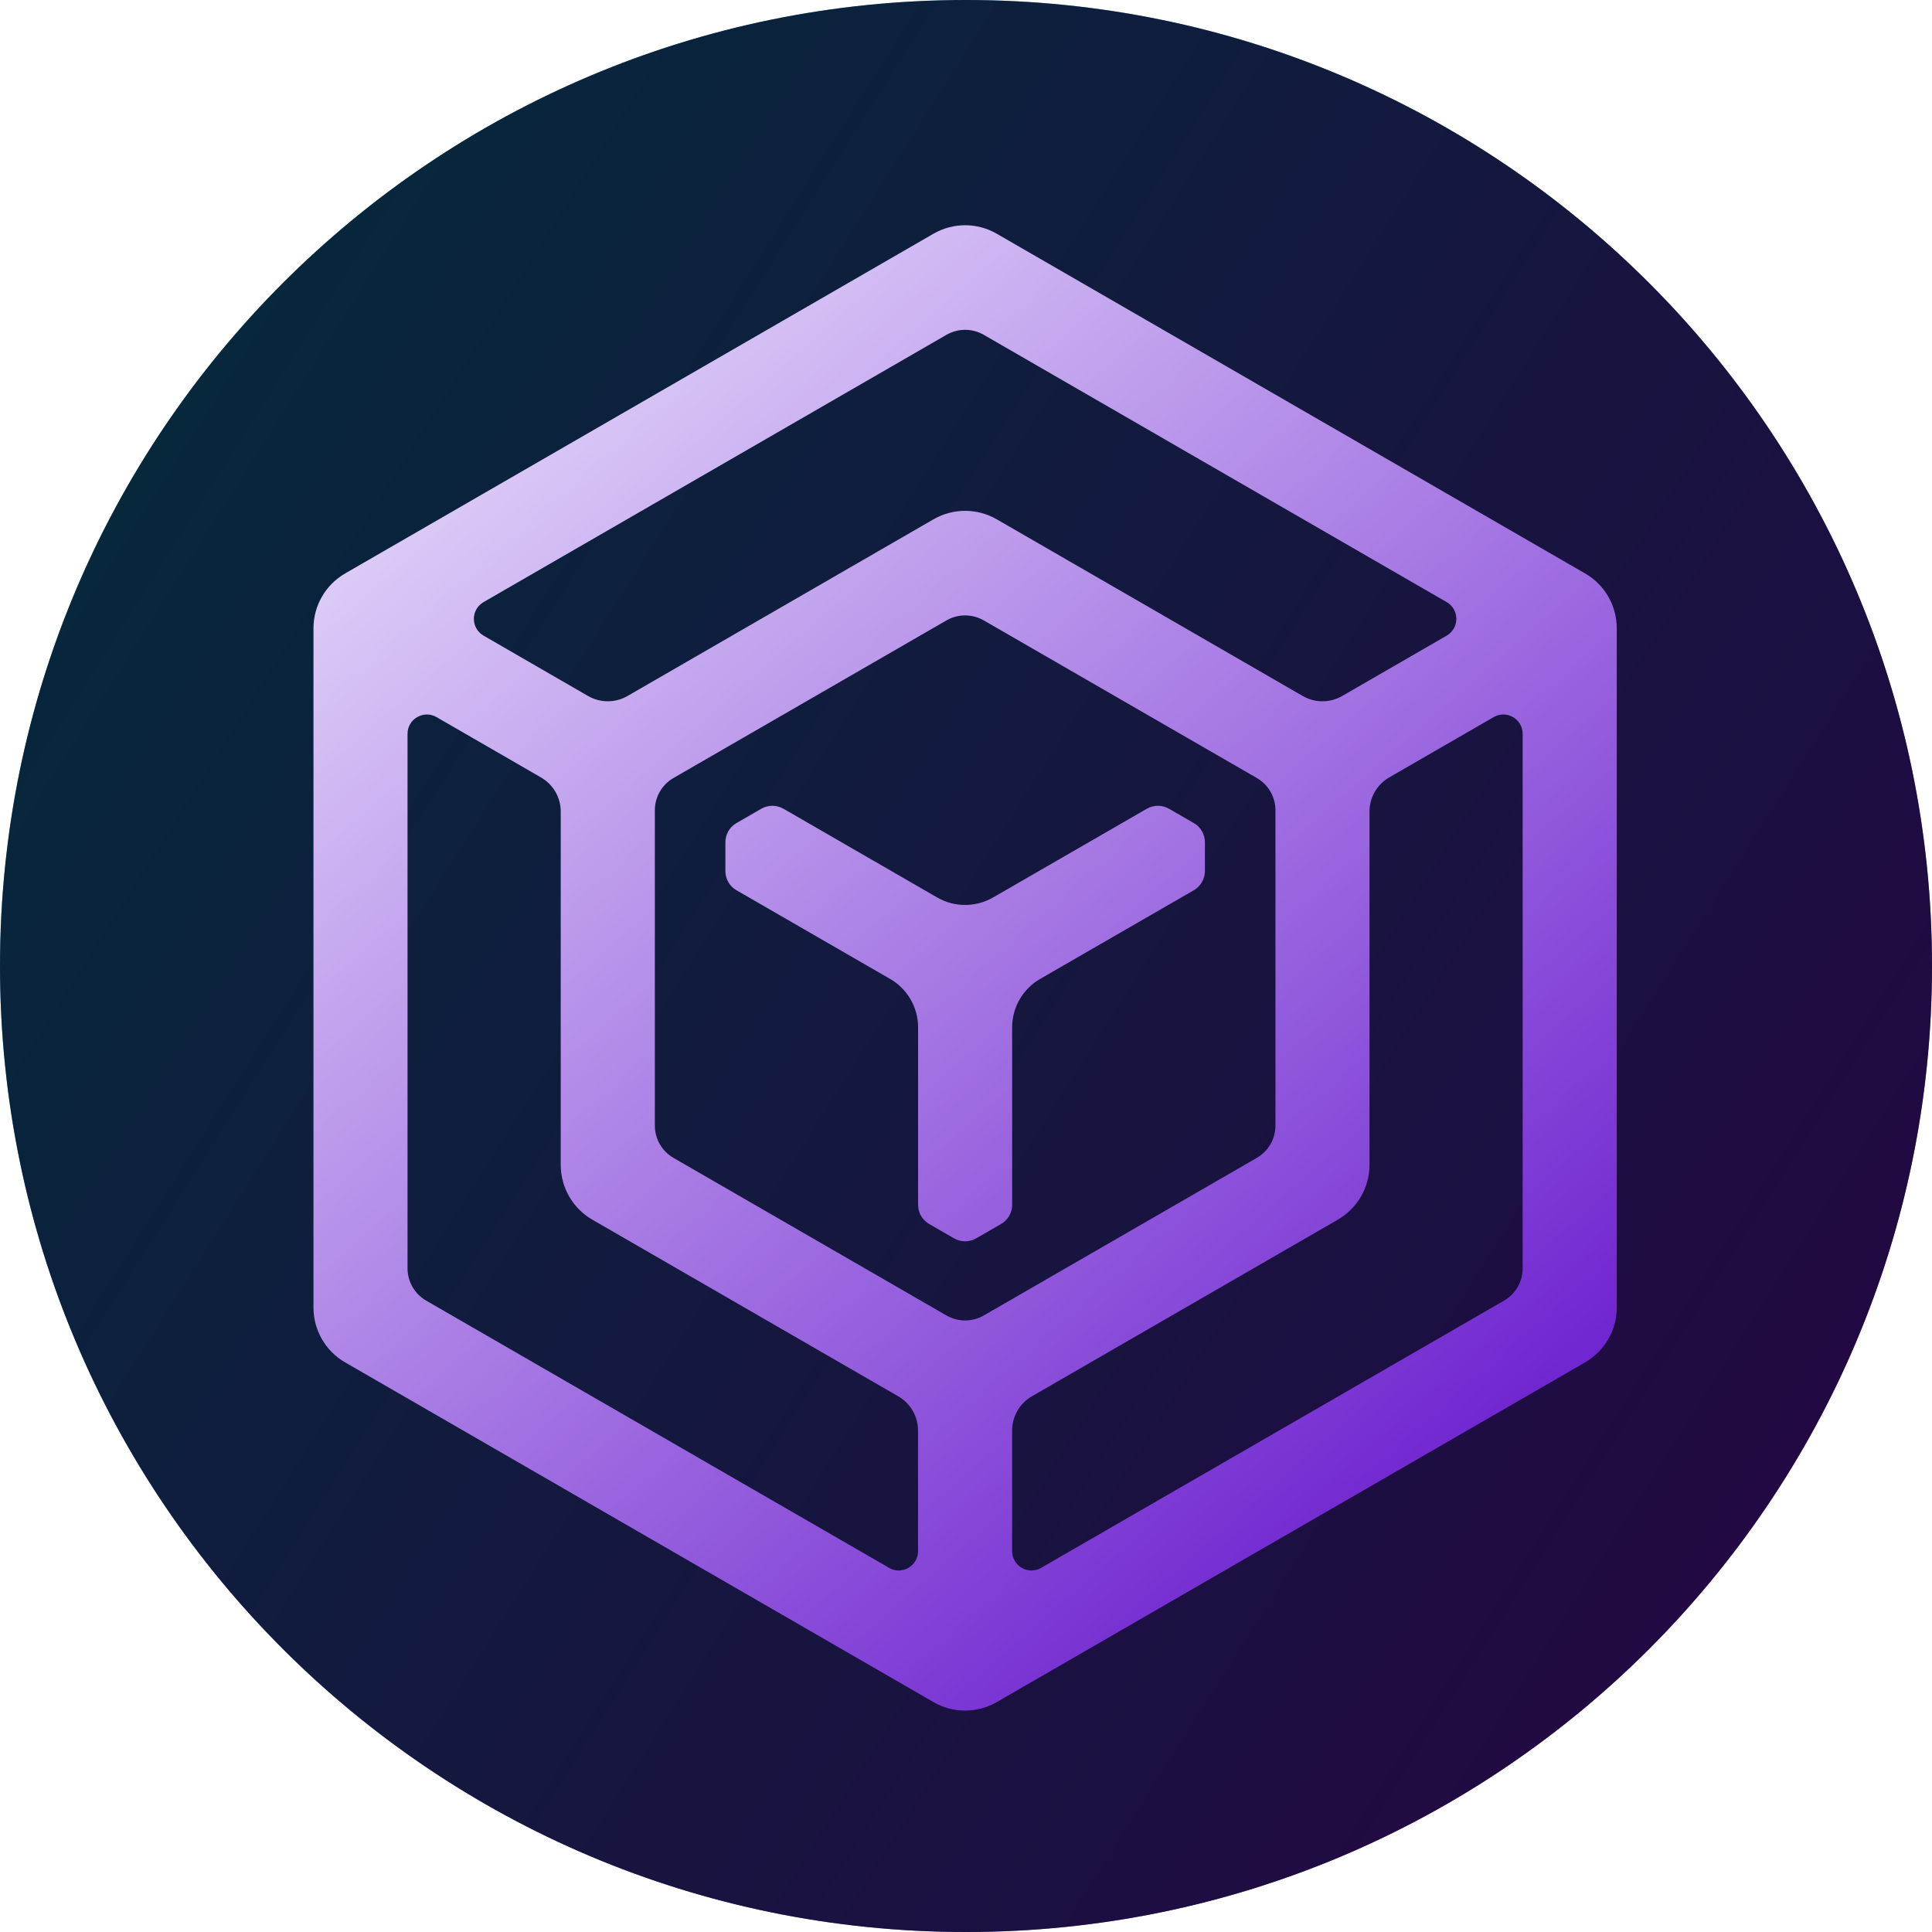
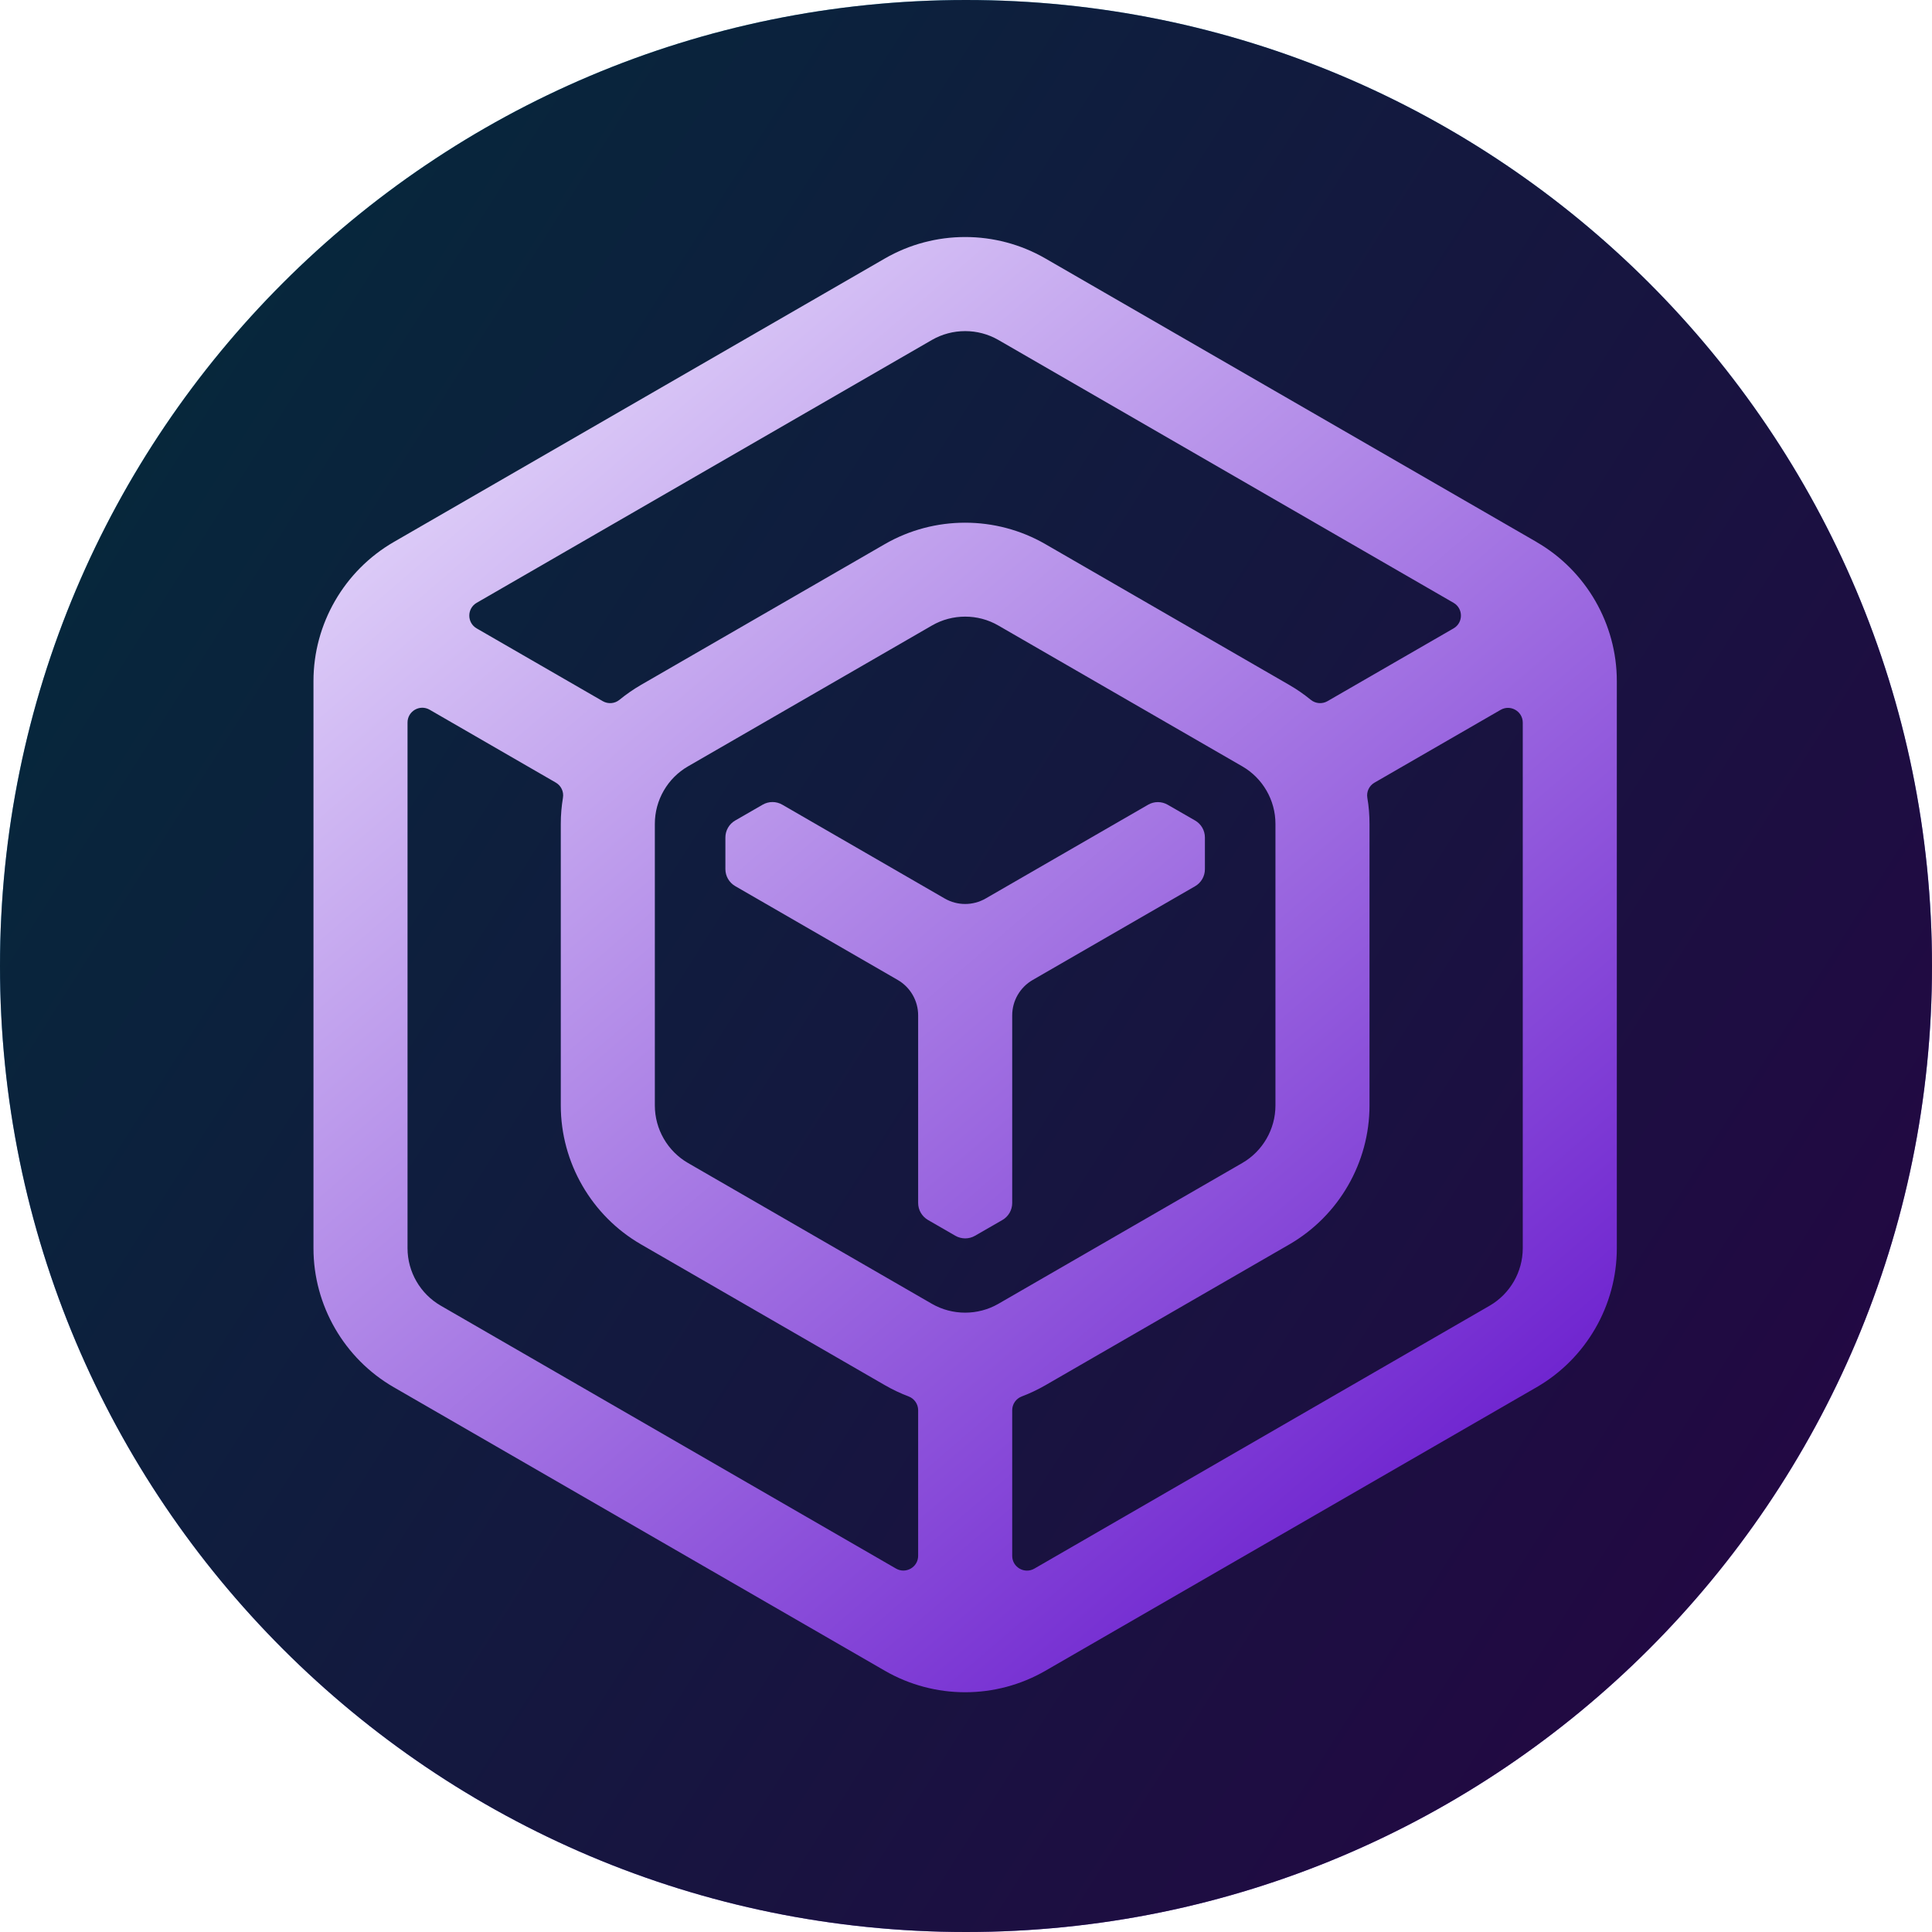
<svg xmlns="http://www.w3.org/2000/svg" width="380" height="380" viewBox="0 0 380 380" fill="none">
  <rect width="380" height="380" rx="190" fill="url(#paint0_linear_1543_1491)" />
  <rect width="380" height="380" rx="190" fill="url(#paint1_linear_1543_1491)" />
-   <path d="M183.594 45.977L67.888 112.786C64.038 115.017 61.656 119.122 61.656 123.573V257.178C61.656 261.63 64.027 265.746 67.888 267.966L183.594 334.774C187.445 337.006 192.197 337.006 196.059 334.774L311.765 267.966C315.615 265.734 317.997 261.63 317.997 257.178V123.573C317.997 119.122 315.627 115.006 311.765 112.786L196.059 45.977C192.208 43.746 187.456 43.746 183.594 45.977ZM193.492 65.853L284.547 118.428C287.079 119.896 287.079 123.55 284.547 125.019L263.988 136.893C261.583 138.281 258.635 138.281 256.23 136.893L196.059 102.148C192.197 99.916 187.456 99.916 183.594 102.148L123.423 136.893C121.018 138.281 118.07 138.281 115.665 136.893L95.107 125.019C92.574 123.55 92.574 119.896 95.107 118.428L186.161 65.853C188.427 64.547 191.226 64.547 193.492 65.853ZM174.876 308.377L83.822 255.814C81.555 254.507 80.156 252.079 80.156 249.466V144.34C80.156 141.414 83.324 139.587 85.857 141.044L106.415 152.919C108.82 154.306 110.288 156.862 110.288 159.637V229.116C110.288 233.567 112.658 237.684 116.52 239.904L176.692 274.649C179.085 276.036 180.565 278.592 180.565 281.367V305.093C180.565 308.018 177.397 309.845 174.865 308.388L174.876 308.377ZM132.465 227.74C130.199 226.433 128.8 224.005 128.8 221.392V159.371C128.8 156.758 130.199 154.33 132.465 153.023L186.161 122.024C188.427 120.717 191.226 120.717 193.492 122.024L247.2 153.023C249.466 154.33 250.865 156.758 250.865 159.371V221.392C250.865 224.017 249.466 226.433 247.2 227.74L193.492 258.739C191.226 260.046 188.427 260.046 186.161 258.739L132.465 227.74ZM295.832 255.814L204.777 308.377C202.245 309.845 199.077 308.007 199.077 305.081V281.355C199.077 278.58 200.557 276.025 202.95 274.637L263.133 239.892C266.983 237.661 269.365 233.556 269.365 229.104V159.625C269.365 156.85 270.845 154.295 273.238 152.907L293.785 141.044C296.317 139.576 299.485 141.414 299.485 144.34V249.477C299.485 252.091 298.086 254.519 295.82 255.825L295.832 255.814Z" fill="url(#paint2_linear_1543_1491)" />
-   <path d="M236.99 171.326C236.99 172.887 236.157 174.321 234.816 175.096L204.58 192.544C201.169 194.509 199.077 198.14 199.077 202.071V236.978C199.077 238.539 198.244 239.973 196.891 240.748L192 243.569C190.659 244.344 188.994 244.344 187.653 243.569L182.762 240.748C181.409 239.973 180.577 238.528 180.577 236.978V202.071C180.577 198.14 178.484 194.509 175.073 192.544L144.848 175.096C143.496 174.321 142.675 172.876 142.675 171.326V165.661C142.675 164.1 143.507 162.666 144.848 161.891L149.739 159.07C151.092 158.296 152.746 158.296 154.098 159.07L184.323 176.518C187.722 178.484 191.919 178.484 195.33 176.518L225.566 159.07C226.919 158.296 228.572 158.296 229.925 159.07L234.816 161.891C236.169 162.666 236.99 164.111 236.99 165.661V171.326Z" fill="url(#paint3_linear_1543_1491)" />
+   <path d="M302.237 106.611L205.609 50.834C195.874 45.214 183.791 45.214 174.055 50.834L77.439 106.611C67.703 112.242 61.656 122.718 61.656 133.945V245.523C61.656 256.75 67.703 267.226 77.439 272.845L174.055 328.623C178.923 331.432 184.381 332.843 189.838 332.843C195.296 332.843 200.742 331.432 205.609 328.623L302.237 272.845C311.961 267.226 318.008 256.762 318.008 245.523V133.945C318.008 122.718 311.961 112.242 302.237 106.623V106.611ZM183.305 66.859C185.317 65.703 187.572 65.125 189.838 65.125C192.104 65.125 194.347 65.703 196.359 66.859L285.899 118.567C287.83 119.688 287.83 122.475 285.899 123.596L261.098 137.911C260.057 138.512 258.751 138.408 257.814 137.645C256.496 136.57 255.085 135.587 253.582 134.72L205.598 107.016C200.73 104.206 195.272 102.807 189.827 102.807C184.381 102.807 178.912 104.206 174.044 107.016L126.059 134.72C124.568 135.587 123.157 136.57 121.839 137.645C120.914 138.408 119.607 138.512 118.555 137.911L93.754 123.596C91.823 122.475 91.823 119.688 93.754 118.567L183.305 66.859ZM180.588 306.006C180.588 308.238 178.172 309.637 176.229 308.516L86.689 256.808C82.665 254.484 80.156 250.16 80.156 245.511V142.108C80.156 139.876 82.573 138.477 84.515 139.599L109.317 153.925C110.358 154.526 110.924 155.706 110.727 156.896C110.45 158.573 110.3 160.284 110.3 162.019V217.426C110.3 228.665 116.347 239.129 126.071 244.748L174.055 272.452C175.558 273.319 177.119 274.059 178.715 274.661C179.837 275.088 180.588 276.164 180.588 277.366V306.006ZM189.827 258.184C187.572 258.184 185.317 257.606 183.305 256.45L135.321 228.746C131.297 226.422 128.8 222.086 128.8 217.438V162.03C128.8 157.382 131.297 153.058 135.321 150.734L183.305 123.03C185.317 121.862 187.572 121.284 189.838 121.284C192.104 121.284 194.347 121.862 196.359 123.03L244.344 150.734C248.368 153.058 250.865 157.382 250.865 162.03V217.438C250.865 222.086 248.368 226.422 244.344 228.746L196.359 256.45C194.347 257.606 192.093 258.184 189.827 258.184ZM299.508 245.523C299.508 250.171 296.999 254.496 292.987 256.82L203.447 308.527C201.516 309.649 199.088 308.25 199.088 306.018V277.378C199.088 276.175 199.828 275.1 200.95 274.672C202.545 274.071 204.095 273.331 205.609 272.464L253.594 244.76C263.318 239.141 269.365 228.676 269.365 217.438V162.03C269.365 160.296 269.226 158.585 268.937 156.908C268.741 155.717 269.296 154.538 270.348 153.936L295.149 139.622C297.08 138.501 299.508 139.9 299.508 142.131V245.523Z" fill="url(#paint2_linear_1543_1491)" />
+   <path d="M236.99 170.968C236.99 172.344 236.25 173.627 235.059 174.31L203.112 192.752C200.626 194.186 199.088 196.845 199.088 199.712V236.62C199.088 237.996 198.348 239.279 197.157 239.961L191.769 243.06C190.578 243.754 189.098 243.742 187.907 243.06L182.519 239.95C181.328 239.256 180.588 237.984 180.588 236.608V199.701C180.588 196.833 179.05 194.174 176.564 192.74L144.606 174.286C143.415 173.593 142.675 172.321 142.675 170.945V164.724C142.675 163.348 143.415 162.065 144.606 161.383L150.005 158.272C151.196 157.579 152.676 157.579 153.867 158.272L185.814 176.726C188.3 178.16 191.364 178.16 193.862 176.726L225.809 158.284C227 157.59 228.48 157.59 229.671 158.284L235.059 161.383C236.262 162.076 236.99 163.348 236.99 164.724V170.968Z" fill="url(#paint3_linear_1543_1491)" />
  <defs>
    <linearGradient id="paint0_linear_1543_1491" x1="114.158" y1="-138.7" x2="488.607" y2="491.642" gradientUnits="userSpaceOnUse">
      <stop stop-color="#6AEEE6" />
      <stop offset="1" stop-color="#8310B9" />
    </linearGradient>
    <linearGradient id="paint1_linear_1543_1491" x1="27.312" y1="-50.5" x2="473.485" y2="232.364" gradientUnits="userSpaceOnUse">
      <stop stop-color="#012D3A" />
      <stop offset="1" stop-color="#270344" />
    </linearGradient>
-     <linearGradient id="paint2_linear_1543_1491" x1="61.656" y1="44.312" x2="318.344" y2="336.844" gradientUnits="userSpaceOnUse">
+     <linearGradient id="paint2_linear_1543_1491" x1="61.656" y1="46.628" x2="312.421" y2="338.333" gradientUnits="userSpaceOnUse">
      <stop stop-color="#F1EBFF" />
      <stop offset="1" stop-color="#5A04C8" />
    </linearGradient>
-     <linearGradient id="paint3_linear_1543_1491" x1="61.656" y1="44.312" x2="318.344" y2="336.844" gradientUnits="userSpaceOnUse">
+     <linearGradient id="paint3_linear_1543_1491" x1="61.656" y1="46.628" x2="312.421" y2="338.333" gradientUnits="userSpaceOnUse">
      <stop stop-color="#F1EBFF" />
      <stop offset="1" stop-color="#5A04C8" />
    </linearGradient>
  </defs>
</svg>
